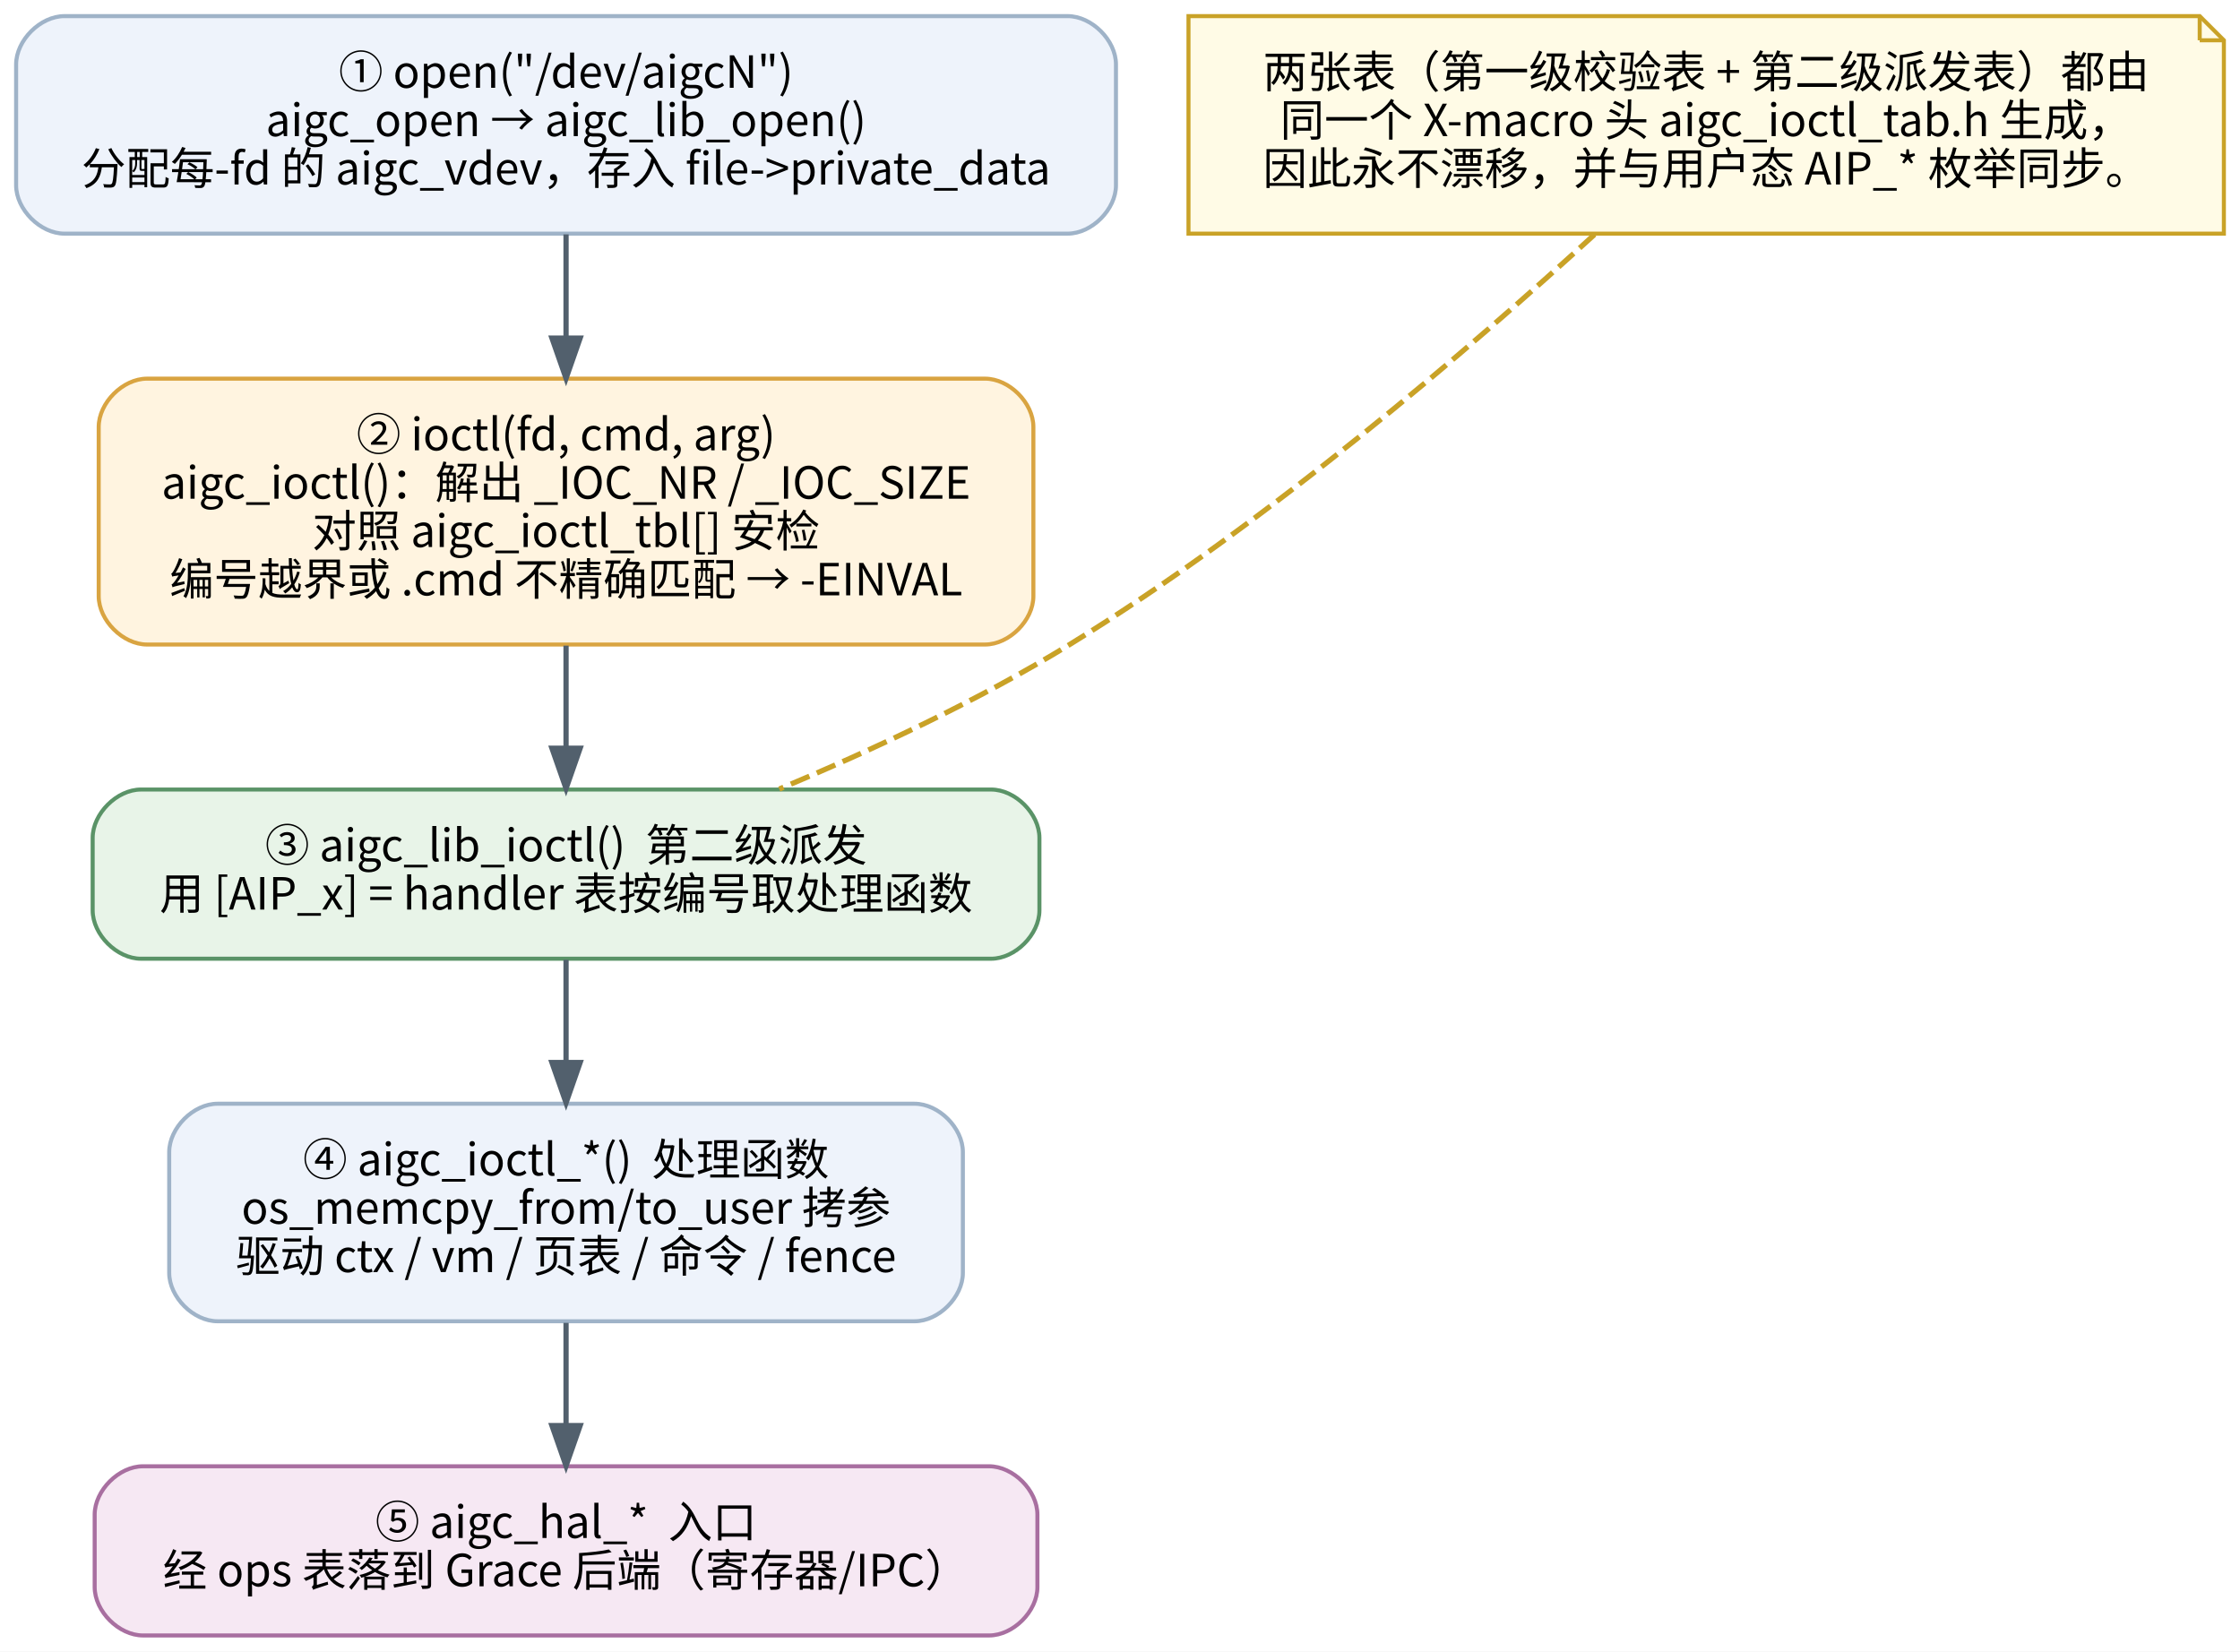
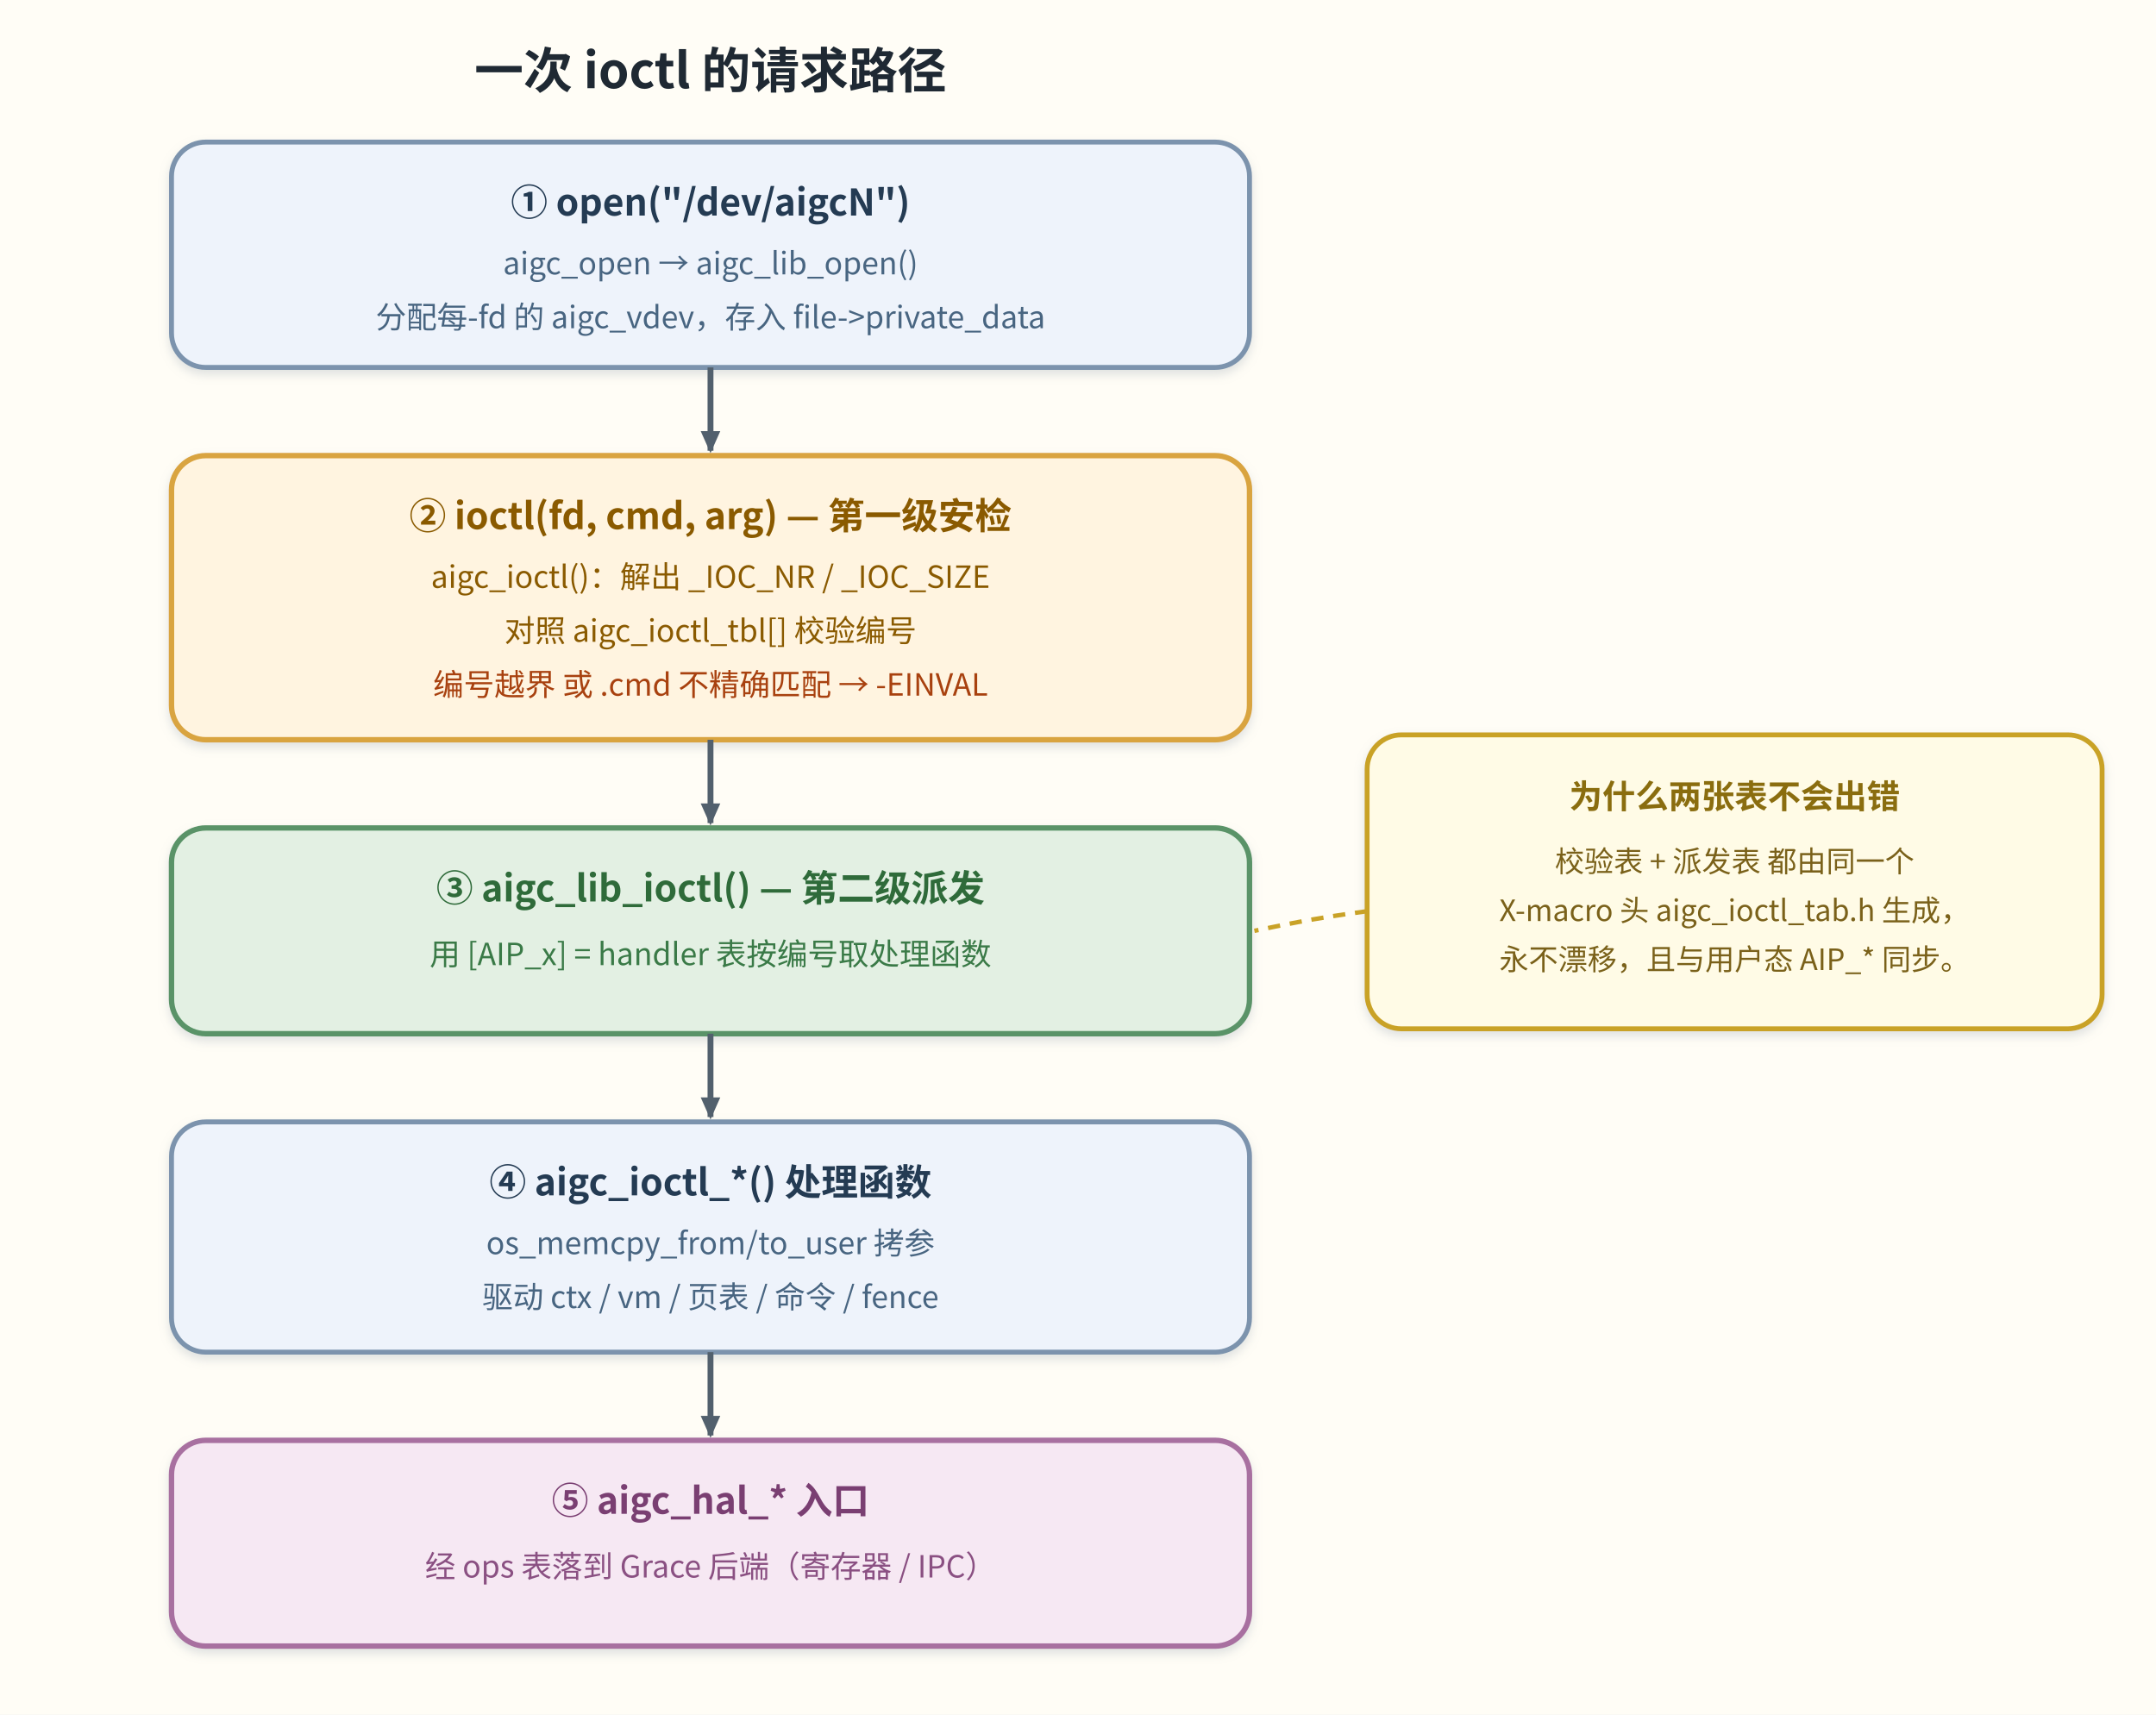
- <svg xmlns="http://www.w3.org/2000/svg" width="556pt" height="410pt" viewBox="0.00 0.00 556.00 410.00">
-   <g id="graph0" class="graph" transform="scale(1 1) rotate(0) translate(4 406)">
-     <polygon fill="white" stroke="transparent" points="-4,4 -4,-406 552,-406 552,4 -4,4" />
-     <g id="node1" class="node">
-       <path fill="#eef3fb" stroke="#9fb3c8" d="M261,-402C261,-402 12,-402 12,-402 6,-402 0,-396 0,-390 0,-390 0,-360 0,-360 0,-354 6,-348 12,-348 12,-348 261,-348 261,-348 267,-348 273,-354 273,-360 273,-360 273,-390 273,-390 273,-396 267,-402 261,-402" />
-       <text text-anchor="middle" x="136.5" y="-384.2" font-family="Noto Sans CJK SC" font-size="11.00">① open("/dev/aigcN")</text>
-       <text text-anchor="middle" x="136.5" y="-372.2" font-family="Noto Sans CJK SC" font-size="11.00">aigc_open → aigc_lib_open()</text>
-       <text text-anchor="middle" x="136.5" y="-360.2" font-family="Noto Sans CJK SC" font-size="11.00">分配每-fd 的 aigc_vdev，存入 file-&gt;private_data</text>
-     </g>
-     <g id="node2" class="node">
-       <path fill="#fff4e0" stroke="#d9a441" d="M240.5,-312C240.5,-312 32.5,-312 32.5,-312 26.5,-312 20.5,-306 20.5,-300 20.5,-300 20.5,-258 20.5,-258 20.5,-252 26.5,-246 32.5,-246 32.5,-246 240.5,-246 240.5,-246 246.5,-246 252.5,-252 252.5,-258 252.5,-258 252.5,-300 252.5,-300 252.5,-306 246.5,-312 240.5,-312" />
-       <text text-anchor="middle" x="136.5" y="-294.2" font-family="Noto Sans CJK SC" font-size="11.00">② ioctl(fd, cmd, arg)</text>
-       <text text-anchor="middle" x="136.5" y="-282.2" font-family="Noto Sans CJK SC" font-size="11.00">aigc_ioctl()：解出 _IOC_NR / _IOC_SIZE</text>
-       <text text-anchor="middle" x="136.5" y="-270.2" font-family="Noto Sans CJK SC" font-size="11.00">对照 aigc_ioctl_tbl[] 安检</text>
-       <text text-anchor="middle" x="136.5" y="-258.2" font-family="Noto Sans CJK SC" font-size="11.00">编号越界或 .cmd 不精确匹配 → -EINVAL</text>
-     </g>
-     <g id="edge1" class="edge">
-       <path fill="none" stroke="#52606d" stroke-width="1.3" d="M136.5,-347.82C136.5,-339.85 136.5,-330.89 136.5,-322.15" />
-       <polygon fill="#52606d" stroke="#52606d" stroke-width="1.3" points="140,-322.07 136.5,-312.07 133,-322.07 140,-322.07" />
-     </g>
-     <g id="node3" class="node">
-       <path fill="#e8f4e8" stroke="#5a9367" d="M242,-210C242,-210 31,-210 31,-210 25,-210 19,-204 19,-198 19,-198 19,-180 19,-180 19,-174 25,-168 31,-168 31,-168 242,-168 242,-168 248,-168 254,-174 254,-180 254,-180 254,-198 254,-198 254,-204 248,-210 242,-210" />
-       <text text-anchor="middle" x="136.5" y="-192.2" font-family="Noto Sans CJK SC" font-size="11.00">③ aigc_lib_ioctl()  第二级派发</text>
-       <text text-anchor="middle" x="136.5" y="-180.2" font-family="Noto Sans CJK SC" font-size="11.00">用 [AIP_x] = handler 表按编号取处理函数</text>
-     </g>
-     <g id="edge2" class="edge">
-       <path fill="none" stroke="#52606d" stroke-width="1.3" d="M136.5,-245.73C136.5,-237.48 136.5,-228.63 136.5,-220.47" />
-       <polygon fill="#52606d" stroke="#52606d" stroke-width="1.3" points="140,-220.25 136.5,-210.25 133,-220.25 140,-220.25" />
-     </g>
-     <g id="node4" class="node">
-       <path fill="#eef3fb" stroke="#9fb3c8" d="M223,-132C223,-132 50,-132 50,-132 44,-132 38,-126 38,-120 38,-120 38,-90 38,-90 38,-84 44,-78 50,-78 50,-78 223,-78 223,-78 229,-78 235,-84 235,-90 235,-90 235,-120 235,-120 235,-126 229,-132 223,-132" />
-       <text text-anchor="middle" x="136.5" y="-114.2" font-family="Noto Sans CJK SC" font-size="11.00">④ aigc_ioctl_*()  处理函数</text>
-       <text text-anchor="middle" x="136.5" y="-102.2" font-family="Noto Sans CJK SC" font-size="11.00">os_memcpy_from/to_user 拷参</text>
-       <text text-anchor="middle" x="136.5" y="-90.2" font-family="Noto Sans CJK SC" font-size="11.00">驱动 ctx / vm / 页表 / 命令 / fence</text>
-     </g>
-     <g id="edge3" class="edge">
-       <path fill="none" stroke="#52606d" stroke-width="1.3" d="M136.5,-167.73C136.5,-160.03 136.5,-151 136.5,-142.26" />
-       <polygon fill="#52606d" stroke="#52606d" stroke-width="1.3" points="140,-142.23 136.5,-132.23 133,-142.23 140,-142.23" />
-     </g>
-     <g id="node5" class="node">
-       <path fill="#f6e8f3" stroke="#a86fa0" d="M241.5,-42C241.5,-42 31.5,-42 31.5,-42 25.5,-42 19.5,-36 19.5,-30 19.5,-30 19.5,-12 19.5,-12 19.5,-6 25.5,0 31.5,0 31.5,0 241.5,0 241.5,0 247.5,0 253.5,-6 253.5,-12 253.5,-12 253.5,-30 253.5,-30 253.5,-36 247.5,-42 241.5,-42" />
-       <text text-anchor="middle" x="136.5" y="-24.2" font-family="Noto Sans CJK SC" font-size="11.00">⑤ aigc_hal_*  入口</text>
-       <text text-anchor="middle" x="136.5" y="-12.2" font-family="Noto Sans CJK SC" font-size="11.00">经 ops 表落到 Grace 后端（寄存器/IPC）</text>
-     </g>
-     <g id="edge4" class="edge">
-       <path fill="none" stroke="#52606d" stroke-width="1.3" d="M136.5,-77.6C136.5,-69.51 136.5,-60.53 136.5,-52.2" />
-       <polygon fill="#52606d" stroke="#52606d" stroke-width="1.3" points="140,-52.1 136.5,-42.1 133,-52.1 140,-52.1" />
-     </g>
-     <g id="node6" class="node">
-       <polygon fill="#fffbe6" stroke="#c9a227" points="542,-402 291,-402 291,-348 548,-348 548,-396 542,-402" />
-       <polyline fill="none" stroke="#c9a227" points="542,-402 542,-396 " />
-       <polyline fill="none" stroke="#c9a227" points="548,-396 542,-396 " />
-       <text text-anchor="middle" x="419.5" y="-384.2" font-family="Noto Sans CJK SC" font-size="11.00">两张表（第一级校验表 + 第二级派发表）都由</text>
-       <text text-anchor="middle" x="419.5" y="-372.2" font-family="Noto Sans CJK SC" font-size="11.00">同一个 X-macro 头 aigc_ioctl_tab.h 生成，</text>
-       <text text-anchor="middle" x="419.5" y="-360.2" font-family="Noto Sans CJK SC" font-size="11.00">因此永不漂移，并与用户态 AIP_* 枚举同步。</text>
-     </g>
-     <g id="edge5" class="edge">
-       <path fill="none" stroke="#c9a227" stroke-width="1.3" stroke-dasharray="5,2" d="M391.78,-347.78C361.49,-320.05 310.68,-276.22 261.5,-246 238.91,-232.12 212.29,-219.71 189.43,-210.12" />
-     </g>
+ <svg xmlns="http://www.w3.org/2000/svg" width="880" height="700" viewBox="0 0 880 700" font-family="Noto Sans CJK SC, sans-serif">
+   <defs>
+     <marker id="a" markerUnits="userSpaceOnUse" markerWidth="11" markerHeight="11" refX="8" refY="4" orient="auto">
+       <path d="M0,0 L9,4 L0,8 Z" fill="#52606d" />
+     </marker>
+     <filter id="sh" x="-10%" y="-10%" width="120%" height="135%">
+       <feDropShadow dx="0" dy="2" stdDeviation="2" flood-color="#9aa5b1" flood-opacity="0.32" />
+     </filter>
+   </defs>
+   <rect width="880" height="700" fill="#fffdf6" />
+   <text x="290" y="36" font-size="20" font-weight="bold" text-anchor="middle" fill="#1f2933">一次 ioctl 的请求路径</text>
+   <g filter="url(#sh)">
+     <rect x="70" y="58" width="440" height="92" rx="14" fill="#eef3fb" stroke="#7b93ad" stroke-width="2" />
  </g>
+   <text x="290" y="88" font-size="15" font-weight="bold" text-anchor="middle" fill="#243b53">① open("/dev/aigcN")</text>
+   <text x="290" y="112" font-size="12.5" text-anchor="middle" fill="#486581">aigc_open → aigc_lib_open()</text>
+   <text x="290" y="134" font-size="12.5" text-anchor="middle" fill="#486581">分配每-fd 的 aigc_vdev，存入 file-&gt;private_data</text>
+   <g filter="url(#sh)">
+     <rect x="70" y="186" width="440" height="116" rx="14" fill="#fff4e0" stroke="#d9a441" stroke-width="2.2" />
+   </g>
+   <text x="290" y="216" font-size="15" font-weight="bold" text-anchor="middle" fill="#8a5a00">② ioctl(fd, cmd, arg) — 第一级安检</text>
+   <text x="290" y="240" font-size="12.5" text-anchor="middle" fill="#8a5a00">aigc_ioctl()：解出 _IOC_NR / _IOC_SIZE</text>
+   <text x="290" y="262" font-size="12.5" text-anchor="middle" fill="#8a5a00">对照 aigc_ioctl_tbl[] 校验编号</text>
+   <text x="290" y="284" font-size="12.5" text-anchor="middle" fill="#a8410f">编号越界 或 .cmd 不精确匹配 → -EINVAL</text>
+   <g filter="url(#sh)">
+     <rect x="70" y="338" width="440" height="84" rx="14" fill="#e3f0e3" stroke="#5a9367" stroke-width="2.2" />
+   </g>
+   <text x="290" y="368" font-size="15" font-weight="bold" text-anchor="middle" fill="#2f6b3a">③ aigc_lib_ioctl() — 第二级派发</text>
+   <text x="290" y="394" font-size="12.5" text-anchor="middle" fill="#3a7a47">用 [AIP_x] = handler 表按编号取处理函数</text>
+   <g filter="url(#sh)">
+     <rect x="70" y="458" width="440" height="94" rx="14" fill="#eef3fb" stroke="#7b93ad" stroke-width="2" />
+   </g>
+   <text x="290" y="488" font-size="15" font-weight="bold" text-anchor="middle" fill="#243b53">④ aigc_ioctl_*() 处理函数</text>
+   <text x="290" y="512" font-size="12.5" text-anchor="middle" fill="#486581">os_memcpy_from/to_user 拷参</text>
+   <text x="290" y="534" font-size="12.5" text-anchor="middle" fill="#486581">驱动 ctx / vm / 页表 / 命令 / fence</text>
+   <g filter="url(#sh)">
+     <rect x="70" y="588" width="440" height="84" rx="14" fill="#f6e8f3" stroke="#a86fa0" stroke-width="2.2" />
+   </g>
+   <text x="290" y="618" font-size="15" font-weight="bold" text-anchor="middle" fill="#7a3f72">⑤ aigc_hal_* 入口</text>
+   <text x="290" y="644" font-size="12.5" text-anchor="middle" fill="#8a5082">经 ops 表落到 Grace 后端（寄存器 / IPC）</text>
+   <line x1="290" y1="150" x2="290" y2="184" stroke="#52606d" stroke-width="2.4" marker-end="url(#a)" />
+   <line x1="290" y1="302" x2="290" y2="336" stroke="#52606d" stroke-width="2.4" marker-end="url(#a)" />
+   <line x1="290" y1="422" x2="290" y2="456" stroke="#52606d" stroke-width="2.4" marker-end="url(#a)" />
+   <line x1="290" y1="552" x2="290" y2="586" stroke="#52606d" stroke-width="2.4" marker-end="url(#a)" />
+   <g filter="url(#sh)">
+     <rect x="558" y="300" width="300" height="120" rx="14" fill="#fffbe6" stroke="#c9a227" stroke-width="2" />
+   </g>
+   <text x="708" y="330" font-size="13.5" font-weight="bold" text-anchor="middle" fill="#8a6d0f">为什么两张表不会出错</text>
+   <text x="708" y="356" font-size="12" text-anchor="middle" fill="#7a611a">校验表 + 派发表 都由同一个</text>
+   <text x="708" y="376" font-size="12" text-anchor="middle" fill="#7a611a">X-macro 头 aigc_ioctl_tab.h 生成，</text>
+   <text x="708" y="396" font-size="12" text-anchor="middle" fill="#7a611a">永不漂移，且与用户态 AIP_* 同步。</text>
+   <path d="M558,372 C535,375 522,378 512,380" fill="none" stroke="#c9a227" stroke-width="1.8" stroke-dasharray="5 4" />
</svg>
